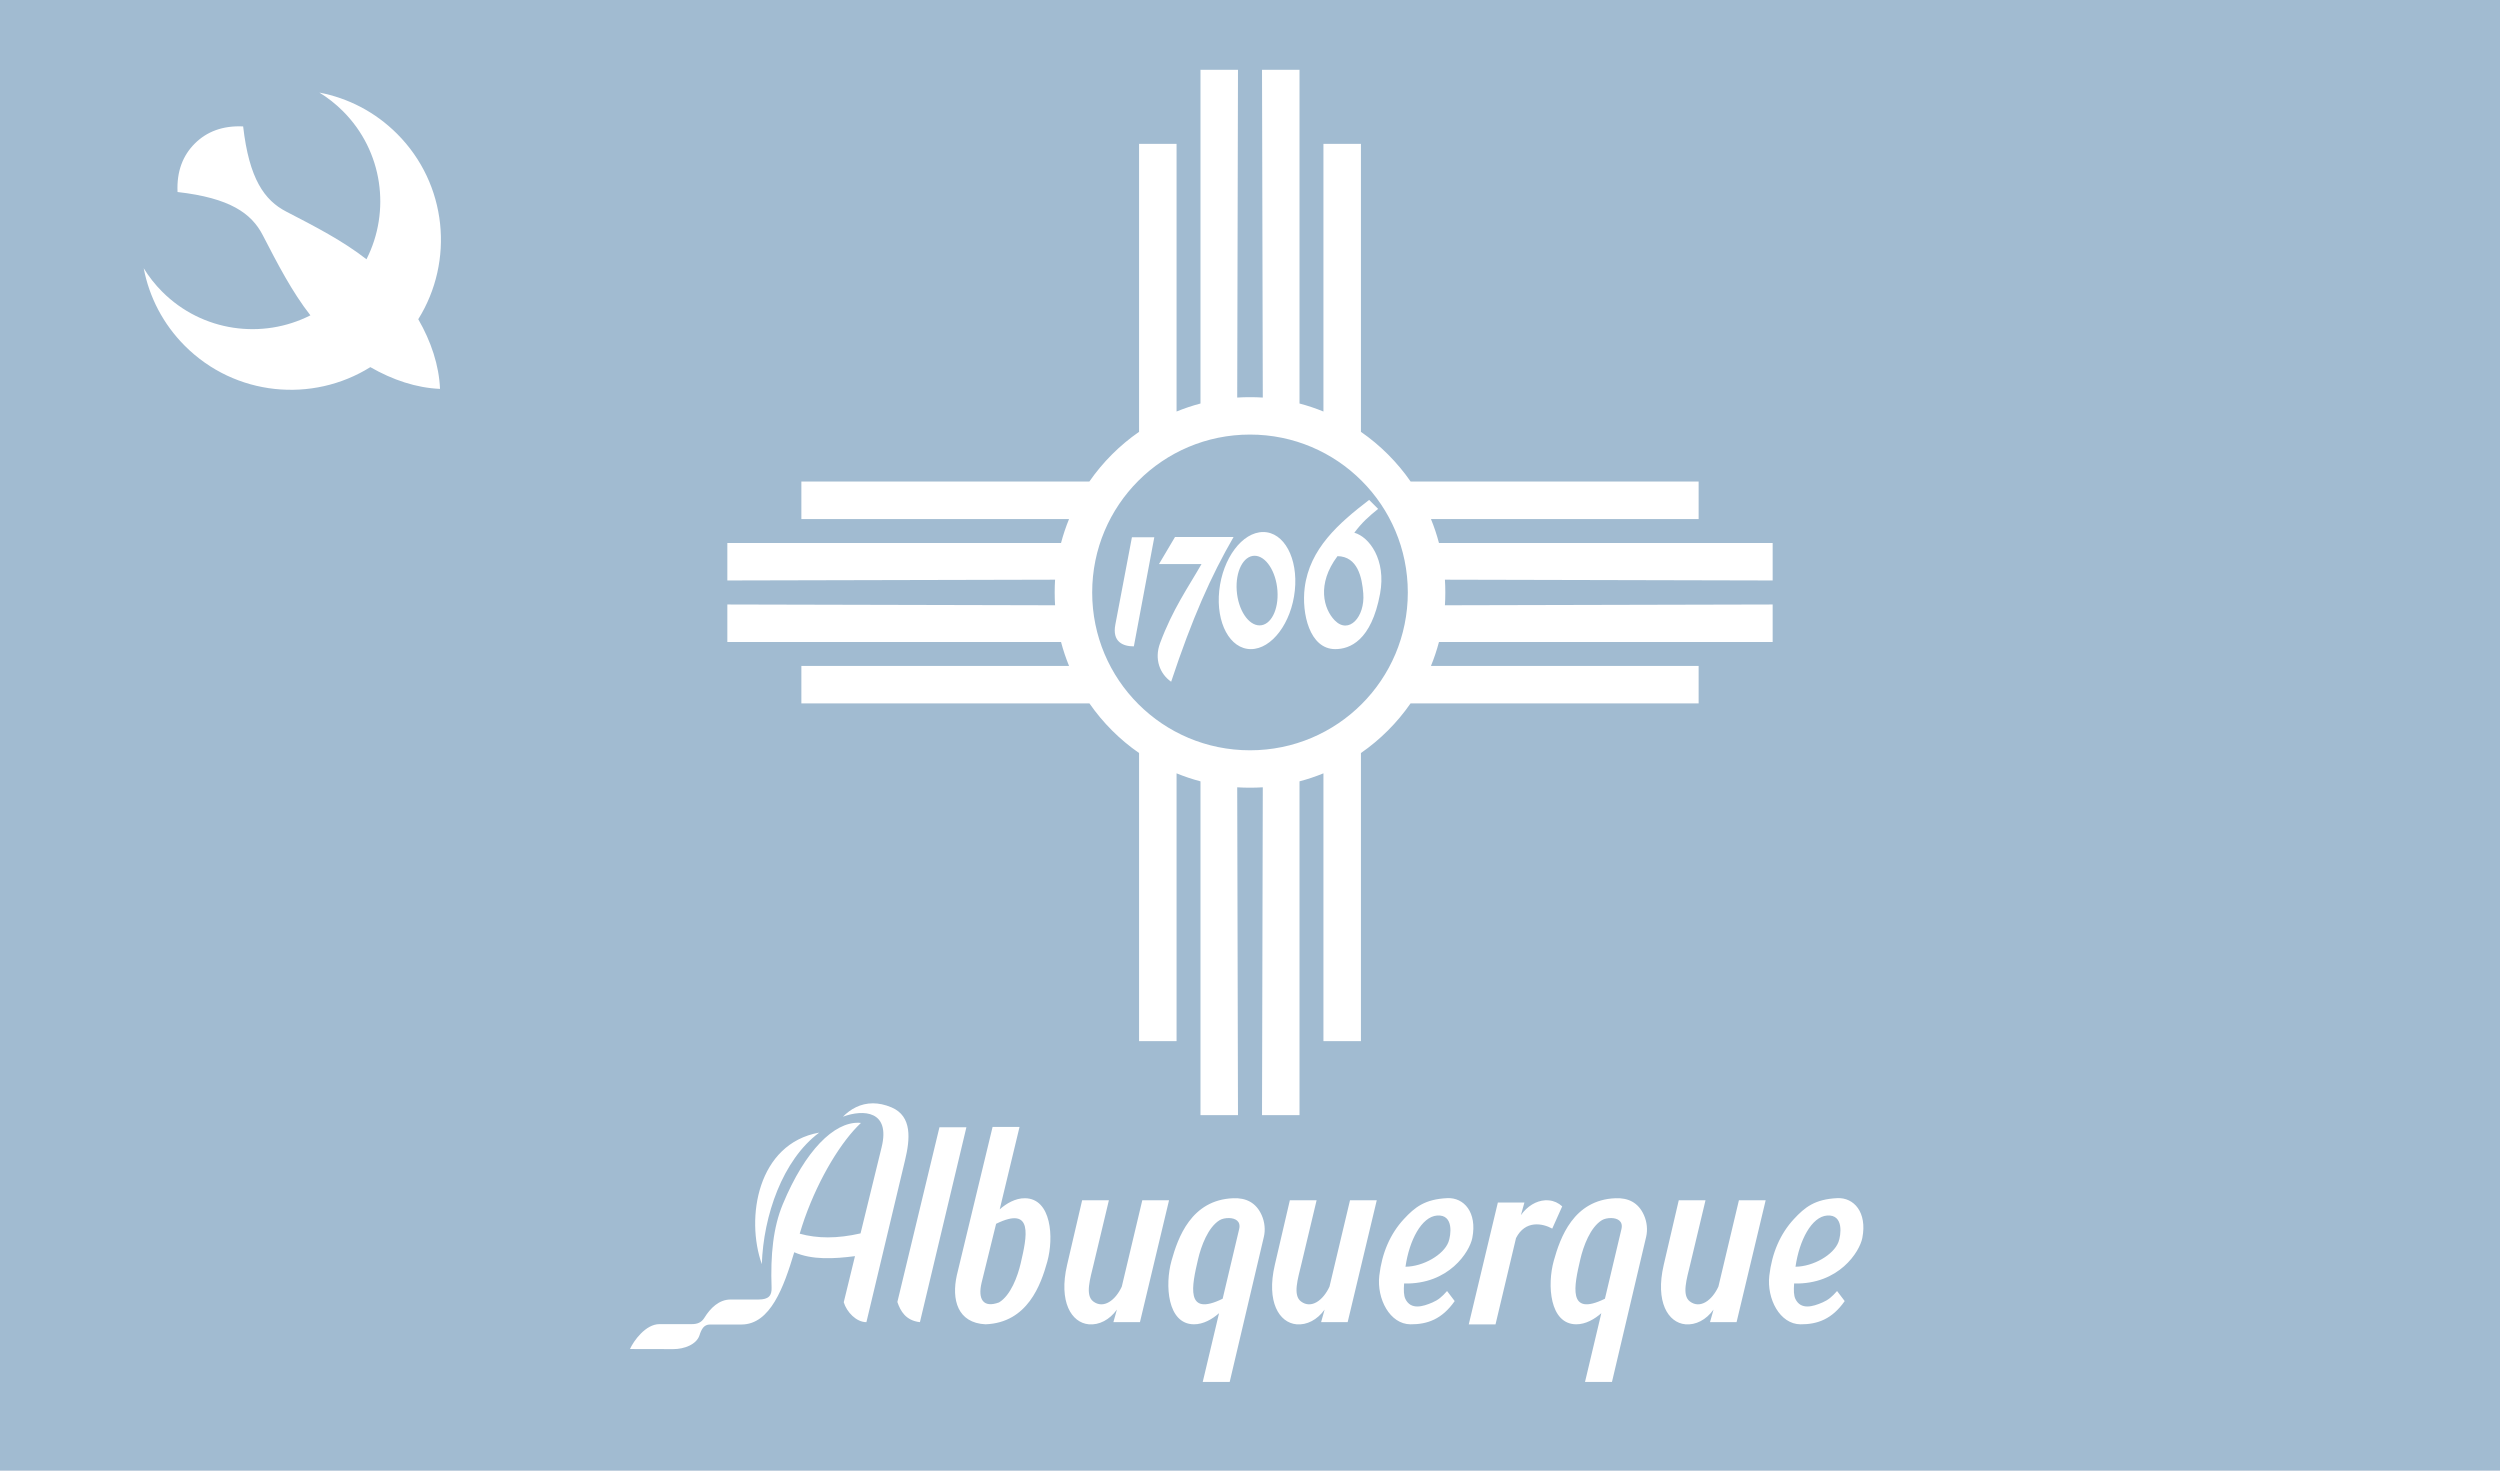
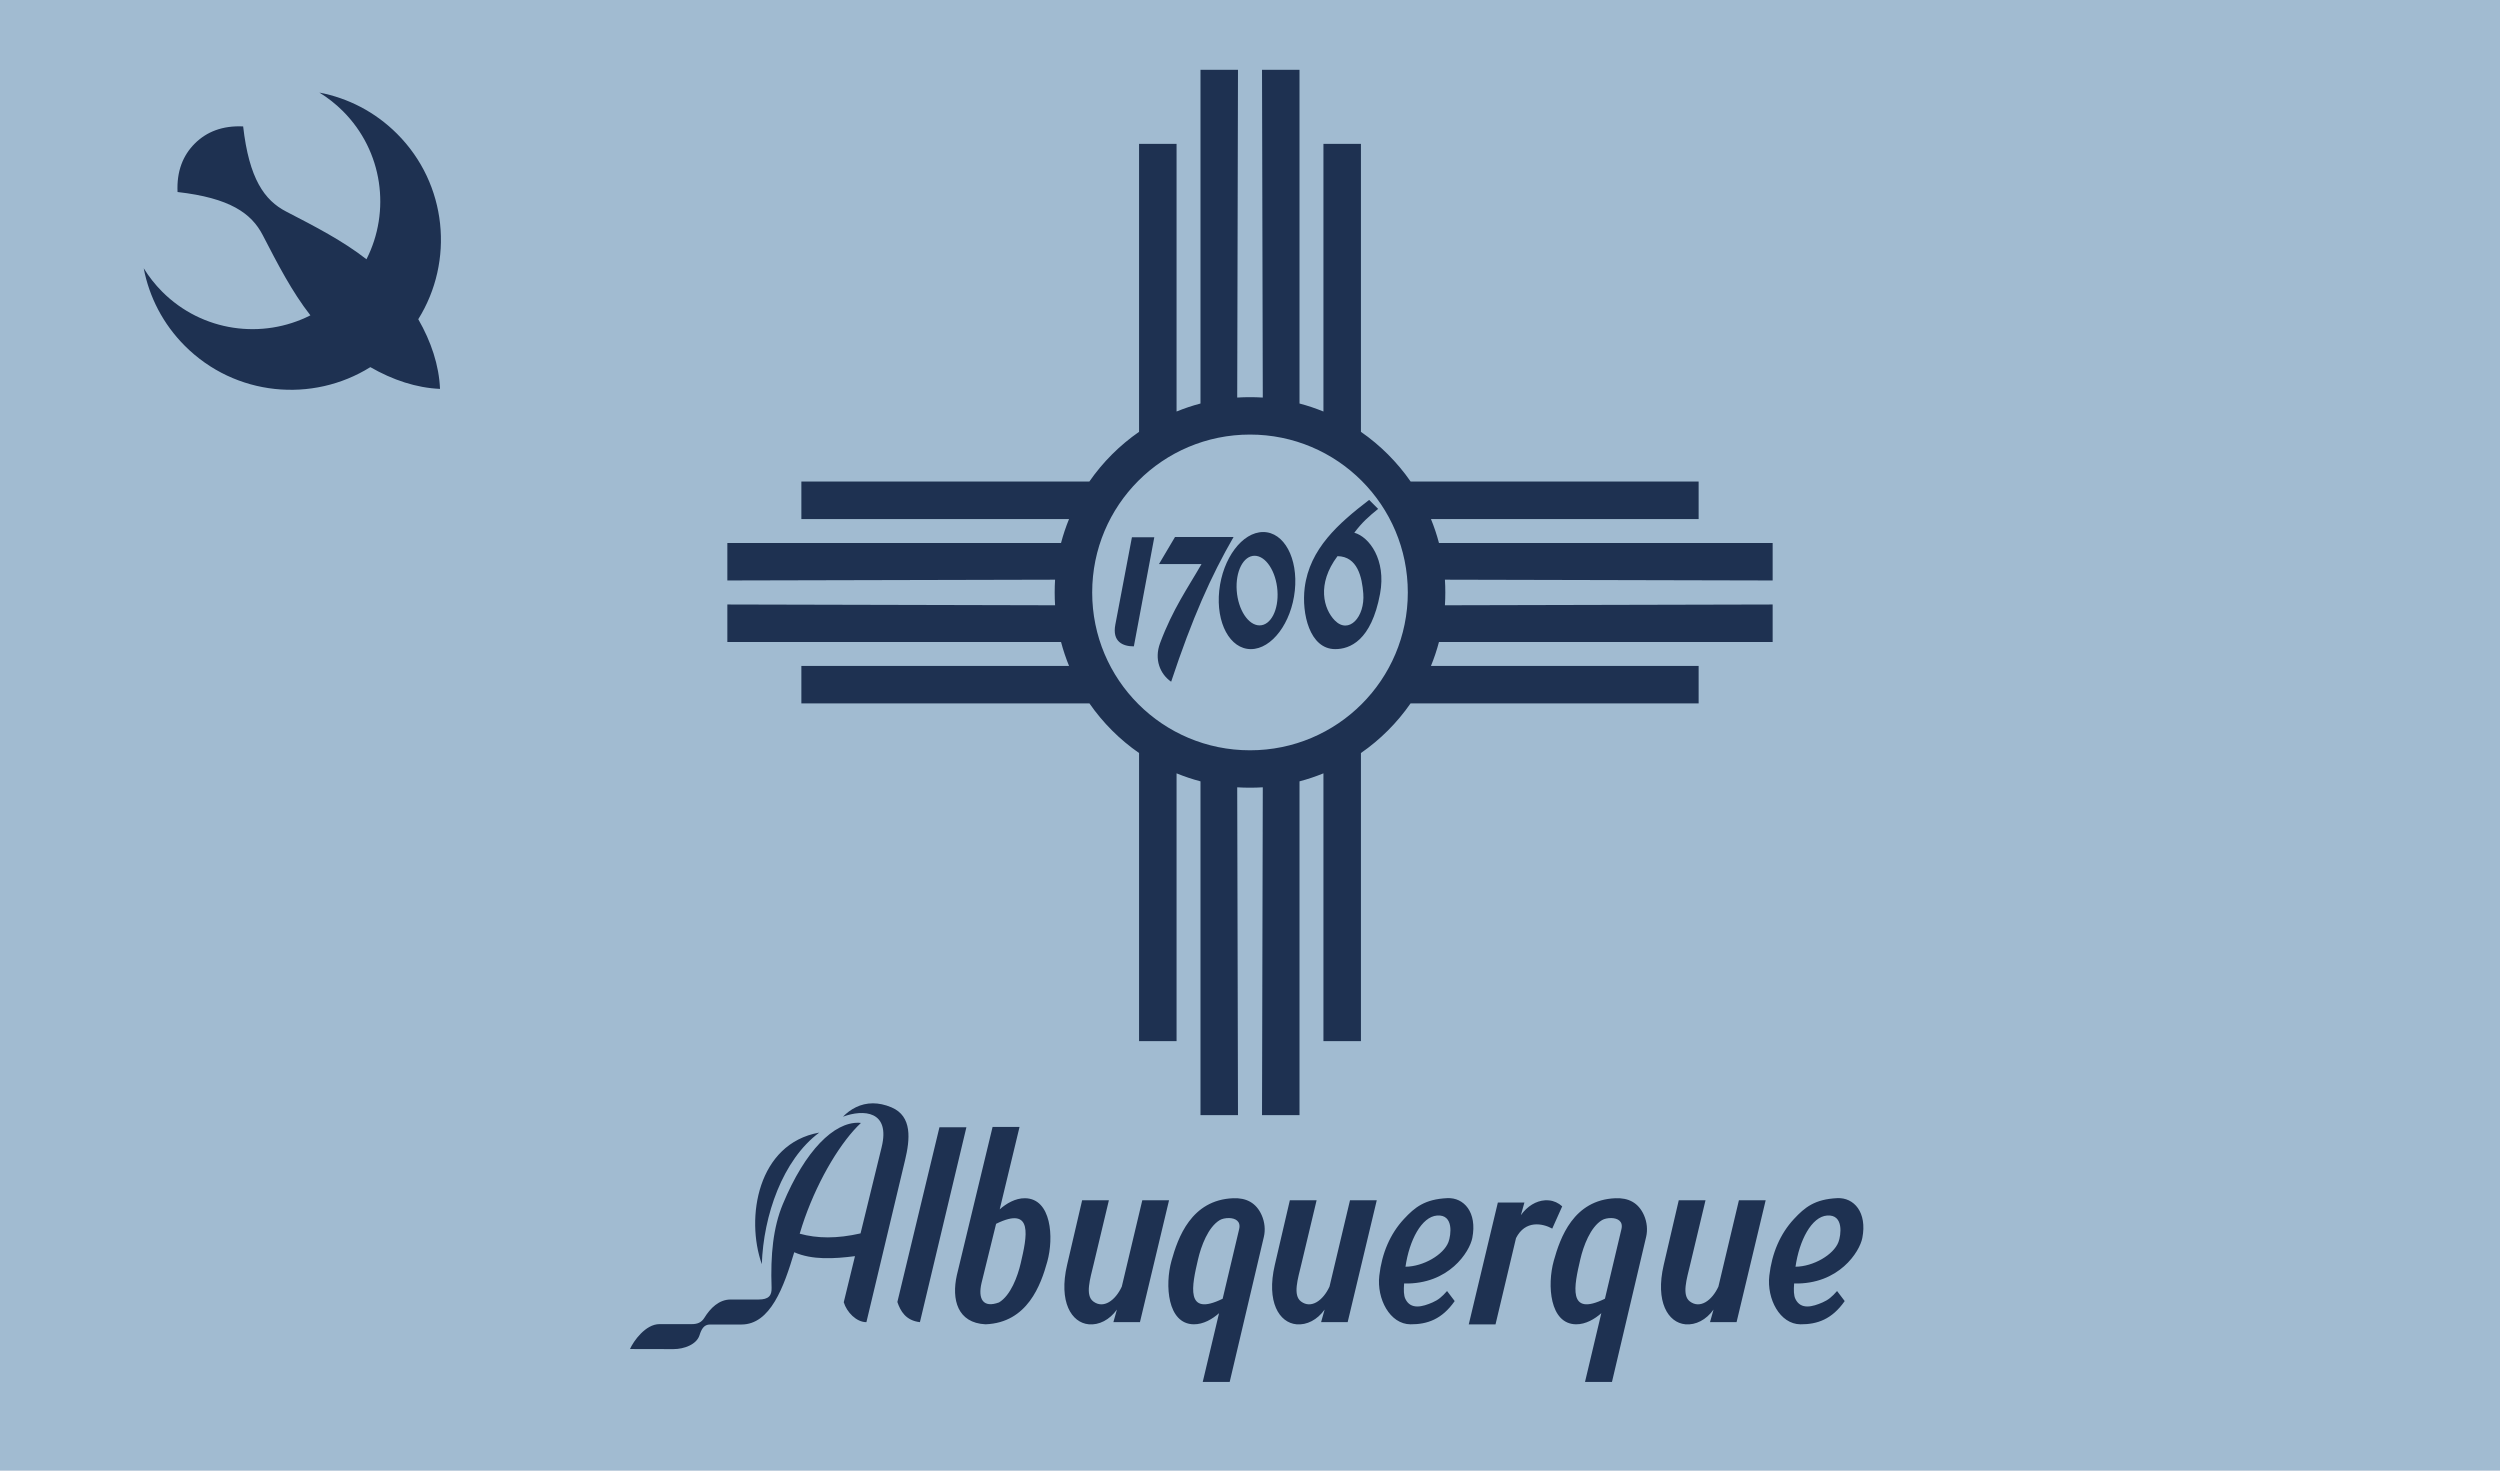
<svg xmlns="http://www.w3.org/2000/svg" id="main" width="800" height="470.59" version="1.1" viewbox="0 0 800 470.59" enable-background="new 0 0 800 470.59" style="width: 800px; height: 470.59px; transform: scale(1);">
  <rect opacity="1" fill="#A1BBD1" fill-opacity="1" stroke="none" stroke-width="1" stroke-linecap="round" stroke-linejoin="miter" stroke-miterlimit="4" stroke-dasharray="none" stroke-opacity="1" id="rect3491" width="800" height="470.59" x="0" y="0" />
-   <path id="path3290" fill="#FFFFFF" fill-rule="evenodd" stroke="none" stroke-width="1px" stroke-linecap="butt" stroke-linejoin="miter" stroke-opacity="1" fill-opacity="1" d="M394.625,383.434 C381.169,383.96 376.926,396.101 374.875,403.469 C372.731,411.17 373.54,423.675 382,423.777 C385.093,423.815 388,422.074 390.094,420.219 L384.875,442.219 L393.5,442.219 L404.438,395.781 C404.955,393.597 404.722,391.076 403.75,388.875 C401.945,384.787 398.687,383.275 394.625,383.434 M393.344,389.781 C395.261,389.835 397.14,390.746 396.531,393.312 L391.25,415.594 C379.117,421.564 381.429,411.352 383.375,402.969 C384.352,398.762 386.578,392.687 390.312,390.438 C391.027,390.007 392.193,389.749 393.344,389.781 M421.312,384.09 L412.75,384.09 L407.938,404.777 C405.179,416.636 409.356,423.269 414.875,423.777 C418.16,424.08 421.545,422.355 423.879,419.066 L422.75,423.09 L431.25,423.09 L440.562,384.09 L432,384.09 L425.442,411.708 C423.414,416.125 419.594,418.941 416.312,416.465 C413.659,414.462 415.31,409.254 416.438,404.527 L421.312,384.09 M516.954,383.434 C503.498,383.96 499.255,396.101 497.204,403.469 C495.061,411.17 495.87,423.675 504.329,423.777 C507.423,423.815 510.33,422.074 512.423,420.219 L507.204,442.219 L515.829,442.219 L526.767,395.781 C527.284,393.597 527.051,391.076 526.079,388.875 C524.275,384.787 521.016,383.275 516.954,383.434 M515.673,389.781 C517.591,389.835 519.469,390.746 518.861,393.312 L513.579,415.594 C501.447,421.564 503.758,411.352 505.704,402.969 C506.681,398.762 508.907,392.687 512.642,390.438 C513.357,390.007 514.523,389.749 515.673,389.781 M545.763,384.09 L537.201,384.09 L532.388,404.777 C529.63,416.636 533.806,423.269 539.326,423.777 C542.611,424.08 545.995,422.355 548.33,419.066 L547.201,423.09 L555.701,423.09 L565.013,384.09 L556.451,384.09 L549.893,411.708 C547.865,416.125 544.044,418.941 540.763,416.465 C538.109,414.462 539.761,409.254 540.888,404.527 L545.763,384.09 M463.125,383.406 C455.939,383.749 452.757,386.313 449.25,390.094 C444.858,394.828 442.2,401.014 441.375,408.219 C440.529,415.604 444.726,423.745 451.375,423.781 C456.76,423.81 461.452,422.155 465.5,416.344 L463.057,413.129 C461.404,415.014 460.24,415.983 458.396,416.784 C455.275,418.141 451.481,419.234 449.74,415.694 C449.174,414.544 449.162,412.843 449.312,410.719 C463.678,411.062 470.276,400.56 471.138,396.152 C472.744,387.933 468.446,383.152 463.125,383.406 M463.5,397.469 C461.951,401.525 455.462,405.303 449.756,405.354 C450.965,396.915 454.901,389.337 459.875,388.969 C465.307,388.566 464.313,395.338 463.5,397.469 M587.929,383.406 C580.744,383.749 577.561,386.313 574.054,390.094 C569.663,394.828 567.004,401.014 566.179,408.219 C565.334,415.604 569.53,423.745 576.179,423.781 C581.564,423.81 586.256,422.155 590.304,416.344 L587.861,413.129 C586.208,415.014 585.044,415.983 583.201,416.784 C580.079,418.141 576.285,419.234 574.544,415.694 C573.979,414.544 573.966,412.843 574.117,410.719 C588.482,411.062 595.08,400.56 595.942,396.152 C597.549,387.933 593.25,383.152 587.929,383.406 M588.304,397.469 C586.756,401.525 580.267,405.303 574.561,405.354 C575.769,396.915 579.706,389.337 584.679,388.969 C590.111,388.566 589.118,395.338 588.304,397.469 M354.844,384.09 L346.282,384.09 L341.469,404.777 C338.711,416.636 342.888,423.269 348.407,423.777 C351.692,424.08 355.077,422.355 357.411,419.066 L356.282,423.09 L364.782,423.09 L374.094,384.09 L365.532,384.09 L358.974,411.708 C356.946,416.125 353.126,418.941 349.844,416.465 C347.19,414.462 348.842,409.254 349.969,404.527 L354.844,384.09 M315.378,423.777 C328.835,423.251 333.077,411.11 335.128,403.743 C337.272,396.041 336.463,383.537 328.003,383.434 C324.91,383.396 322.003,385.137 319.909,386.993 L326.253,360.618 L317.628,360.618 L306.191,408.055 C304.451,415.861 306.381,423.344 315.378,423.777 M314.097,410.524 L318.753,391.618 C330.886,385.647 328.574,395.859 326.628,404.243 C325.652,408.449 323.426,414.524 319.691,416.774 C314.569,418.67 312.883,415.664 314.097,410.524 M287.157,416.638 L300.625,360.715 L309.25,360.715 L294.375,423.09 C289.839,422.571 288.15,419.555 287.157,416.638 M494.438,384.094 C491.557,384.266 488.731,385.966 486.688,388.844 L487.812,384.812 L479.312,384.812 L470,423.812 L478.562,423.812 L485.125,396.188 C488.087,390.367 493.588,391.438 496.719,393.153 L499.906,386.031 C498.686,384.926 497.25,384.269 495.688,384.125 C495.277,384.087 494.849,384.069 494.438,384.094 M279.344,353.062 C275.358,353.057 272.139,354.912 269.75,357.344 C276.334,354.899 284.976,355.426 282.125,367.094 L275.375,394.688 C267.838,396.406 261.512,396.336 255.906,394.781 C256.435,393.023 256.964,391.349 257.5,389.844 C262.215,376.604 269.372,365.062 275.5,359.344 C275.251,359.315 275.003,359.287 274.75,359.281 C266.922,359.092 257.689,368.039 250.5,385.344 C247.422,392.754 246.529,401.532 246.906,412.062 C246.998,414.613 245.961,415.844 242.75,415.844 L233.812,415.844 C230.061,415.844 227.313,418.609 225.406,421.688 C224.458,423.218 223.152,423.719 221.406,423.719 L211.031,423.719 C206.578,423.719 202.74,429.124 201.594,431.688 L215.438,431.719 C218.962,431.727 222.904,430.227 223.844,427.281 C224.458,425.355 225.234,423.844 227.188,423.844 L237.25,423.844 C246.54,423.844 250.831,411.829 254.156,400.719 C259.907,403.236 266.88,402.829 273.594,401.969 L270,416.719 C270.942,419.86 274.014,423.094 277.25,423.094 L289.625,371.219 C291.179,364.703 292.034,357.199 285.25,354.344 C283.13,353.451 281.156,353.065 279.344,353.062 M243.781,404.531 C244.307,389.046 250.376,371.201 262.153,362.431 C242.396,365.956 238.533,389.724 243.781,404.531z" />
-   <path opacity="1" fill="#FFFFFF" fill-opacity="1" fill-rule="evenodd" stroke="none" stroke-width="1px" stroke-linecap="butt" stroke-linejoin="miter" stroke-opacity="1" d="M140.805,124.443 C140.49,116.896 137.957,109.293 133.844,102.147 C145.406,83.623 143.157,58.913 127.061,42.816 C120.007,35.762 111.32,31.367 102.201,29.624 C104.882,31.27 107.415,33.247 109.737,35.569 C122.56,48.392 125.061,67.623 117.272,82.967 C109.718,77.067 100.887,72.516 91.573,67.698 C84.624,64.103 79.718,57.218 77.806,40.452 C71.216,40.15 66.128,42.142 62.316,45.954 C58.504,49.766 56.512,54.854 56.814,61.444 C73.58,63.356 80.465,68.262 84.06,75.211 C88.878,84.525 93.429,93.356 99.329,100.91 C83.985,108.699 64.754,106.198 51.931,93.374 C49.609,91.053 47.632,88.52 45.986,85.839 C47.729,94.957 52.124,103.645 59.178,110.699 C75.275,126.795 99.985,129.044 118.509,117.482 C125.655,121.595 133.258,124.127 140.805,124.443z" id="path3404" />
-   <path opacity="1" fill="#FFFFFF" fill-opacity="1" stroke="none" stroke-width="11.788" stroke-linecap="round" stroke-linejoin="miter" stroke-miterlimit="4" stroke-dasharray="none" stroke-opacity="1" d="M384.156,22.344 L384.156,129.125 C381.528,129.815 378.982,130.674 376.5,131.688 L376.5,46.031 L364.5,46.031 L364.5,138.188 C358.293,142.49 352.897,147.887 348.594,154.094 L256.438,154.094 L256.438,166.094 L342.094,166.094 C341.081,168.576 340.222,171.122 339.531,173.75 L232.75,173.75 L232.75,185.75 L337.625,185.5 C337.537,186.853 337.5,188.22 337.5,189.594 C337.5,190.968 337.537,192.335 337.625,193.688 L232.75,193.438 L232.75,205.438 L339.531,205.438 C340.222,208.065 341.081,210.612 342.094,213.094 L256.438,213.094 L256.438,225.094 L348.625,225.094 C352.926,231.289 358.3,236.674 364.5,240.969 L364.5,333.156 L376.5,333.156 L376.5,247.469 C378.982,248.481 381.528,249.342 384.156,250.031 L384.156,356.844 L396.156,356.844 L395.906,251.938 C397.259,252.025 398.626,252.062 400,252.062 C401.374,252.062 402.741,252.025 404.094,251.938 L403.844,356.844 L415.844,356.844 L415.844,250.031 C418.472,249.342 421.018,248.481 423.5,247.469 L423.5,333.156 L435.5,333.156 L435.5,240.969 C441.7,236.674 447.074,231.289 451.375,225.094 L543.562,225.094 L543.562,213.094 L457.906,213.094 C458.919,210.612 459.778,208.065 460.469,205.438 L567.25,205.438 L567.25,193.438 L462.375,193.688 C462.463,192.335 462.5,190.968 462.5,189.594 C462.5,188.22 462.463,186.853 462.375,185.5 L567.25,185.75 L567.25,173.75 L460.469,173.75 C459.778,171.122 458.919,168.576 457.906,166.094 L543.562,166.094 L543.562,154.094 L451.406,154.094 C447.103,147.887 441.707,142.49 435.5,138.188 L435.5,46.031 L423.5,46.031 L423.5,131.688 C421.018,130.674 418.472,129.815 415.844,129.125 L415.844,22.344 L403.844,22.344 L404.094,127.219 C402.741,127.131 401.374,127.094 400,127.094 C398.626,127.094 397.259,127.131 395.906,127.219 L396.156,22.344 L384.156,22.344 M400,139.062 C427.942,139.062 450.5,161.652 450.5,189.594 C450.5,217.535 427.942,240.094 400,240.094 C372.058,240.094 349.5,217.535 349.5,189.594 C349.5,161.652 372.058,139.062 400,139.062" id="path3423" />
-   <path id="path3458" fill="#FFFFFF" fill-rule="evenodd" stroke="none" stroke-width="1px" stroke-linecap="butt" stroke-linejoin="miter" stroke-opacity="1" fill-opacity="1" d="M371.231,205.779 C369.295,210.958 371.19,215.679 374.767,218.153 C381.539,197.753 387.507,184.369 394.742,171.837 L376.004,171.837 L370.878,180.499 L384.489,180.499 C380.07,188.198 375.315,194.854 371.231,205.779 M404.219,170.25 C397.538,170.25 391.246,178.656 390.156,189 C389.066,199.344 393.601,207.719 400.281,207.719 C406.962,207.719 413.254,199.344 414.344,189 C415.434,178.656 410.899,170.25 404.219,170.25 M401.469,177.844 C405.068,177.844 408.341,182.852 408.781,189 C409.221,195.148 406.662,200.125 403.062,200.125 C399.463,200.125 396.19,195.148 395.75,189 C395.31,182.852 397.87,177.844 401.469,177.844 M438.125,159.969 C428.355,167.456 419.054,175.601 417.5,188.094 C416.48,196.296 419.068,207.703 427.25,207.719 C431.87,207.728 438.826,205.125 441.625,189.969 C443.627,179.13 438.156,171.791 433.375,170.469 C435.939,167.092 437.875,165.385 441,162.844 L438.125,159.969 M436.25,189.906 C436.835,197.468 431.607,203.104 427.125,198.531 C423.587,194.921 421.25,186.947 428,177.969 C434.447,178.065 435.853,184.765 436.25,189.906 M362.834,206.839 L369.375,171.926 L362.215,171.926 L356.905,199.893 C355.865,205.371 359.311,206.839 362.834,206.839z" />
+   <path id="path3290" fill="#1e3151" fill-rule="evenodd" stroke="none" stroke-width="1px" stroke-linecap="butt" stroke-linejoin="miter" stroke-opacity="1" fill-opacity="1" d="M394.625,383.434 C381.169,383.96 376.926,396.101 374.875,403.469 C372.731,411.17 373.54,423.675 382,423.777 C385.093,423.815 388,422.074 390.094,420.219 L384.875,442.219 L393.5,442.219 L404.438,395.781 C404.955,393.597 404.722,391.076 403.75,388.875 C401.945,384.787 398.687,383.275 394.625,383.434 M393.344,389.781 C395.261,389.835 397.14,390.746 396.531,393.312 L391.25,415.594 C379.117,421.564 381.429,411.352 383.375,402.969 C384.352,398.762 386.578,392.687 390.312,390.438 C391.027,390.007 392.193,389.749 393.344,389.781 M421.312,384.09 L412.75,384.09 L407.938,404.777 C405.179,416.636 409.356,423.269 414.875,423.777 C418.16,424.08 421.545,422.355 423.879,419.066 L422.75,423.09 L431.25,423.09 L440.562,384.09 L432,384.09 L425.442,411.708 C423.414,416.125 419.594,418.941 416.312,416.465 C413.659,414.462 415.31,409.254 416.438,404.527 L421.312,384.09 M516.954,383.434 C503.498,383.96 499.255,396.101 497.204,403.469 C495.061,411.17 495.87,423.675 504.329,423.777 C507.423,423.815 510.33,422.074 512.423,420.219 L507.204,442.219 L515.829,442.219 L526.767,395.781 C527.284,393.597 527.051,391.076 526.079,388.875 C524.275,384.787 521.016,383.275 516.954,383.434 M515.673,389.781 C517.591,389.835 519.469,390.746 518.861,393.312 L513.579,415.594 C501.447,421.564 503.758,411.352 505.704,402.969 C506.681,398.762 508.907,392.687 512.642,390.438 C513.357,390.007 514.523,389.749 515.673,389.781 M545.763,384.09 L537.201,384.09 L532.388,404.777 C529.63,416.636 533.806,423.269 539.326,423.777 C542.611,424.08 545.995,422.355 548.33,419.066 L547.201,423.09 L555.701,423.09 L565.013,384.09 L556.451,384.09 L549.893,411.708 C547.865,416.125 544.044,418.941 540.763,416.465 C538.109,414.462 539.761,409.254 540.888,404.527 L545.763,384.09 M463.125,383.406 C455.939,383.749 452.757,386.313 449.25,390.094 C444.858,394.828 442.2,401.014 441.375,408.219 C440.529,415.604 444.726,423.745 451.375,423.781 C456.76,423.81 461.452,422.155 465.5,416.344 L463.057,413.129 C461.404,415.014 460.24,415.983 458.396,416.784 C455.275,418.141 451.481,419.234 449.74,415.694 C449.174,414.544 449.162,412.843 449.312,410.719 C463.678,411.062 470.276,400.56 471.138,396.152 C472.744,387.933 468.446,383.152 463.125,383.406 M463.5,397.469 C461.951,401.525 455.462,405.303 449.756,405.354 C450.965,396.915 454.901,389.337 459.875,388.969 C465.307,388.566 464.313,395.338 463.5,397.469 M587.929,383.406 C580.744,383.749 577.561,386.313 574.054,390.094 C569.663,394.828 567.004,401.014 566.179,408.219 C565.334,415.604 569.53,423.745 576.179,423.781 C581.564,423.81 586.256,422.155 590.304,416.344 L587.861,413.129 C586.208,415.014 585.044,415.983 583.201,416.784 C580.079,418.141 576.285,419.234 574.544,415.694 C573.979,414.544 573.966,412.843 574.117,410.719 C588.482,411.062 595.08,400.56 595.942,396.152 C597.549,387.933 593.25,383.152 587.929,383.406 M588.304,397.469 C586.756,401.525 580.267,405.303 574.561,405.354 C575.769,396.915 579.706,389.337 584.679,388.969 C590.111,388.566 589.118,395.338 588.304,397.469 M354.844,384.09 L346.282,384.09 L341.469,404.777 C338.711,416.636 342.888,423.269 348.407,423.777 C351.692,424.08 355.077,422.355 357.411,419.066 L356.282,423.09 L364.782,423.09 L374.094,384.09 L365.532,384.09 L358.974,411.708 C356.946,416.125 353.126,418.941 349.844,416.465 C347.19,414.462 348.842,409.254 349.969,404.527 L354.844,384.09 M315.378,423.777 C328.835,423.251 333.077,411.11 335.128,403.743 C337.272,396.041 336.463,383.537 328.003,383.434 C324.91,383.396 322.003,385.137 319.909,386.993 L326.253,360.618 L317.628,360.618 L306.191,408.055 C304.451,415.861 306.381,423.344 315.378,423.777 M314.097,410.524 L318.753,391.618 C330.886,385.647 328.574,395.859 326.628,404.243 C325.652,408.449 323.426,414.524 319.691,416.774 C314.569,418.67 312.883,415.664 314.097,410.524 M287.157,416.638 L300.625,360.715 L309.25,360.715 L294.375,423.09 C289.839,422.571 288.15,419.555 287.157,416.638 M494.438,384.094 C491.557,384.266 488.731,385.966 486.688,388.844 L487.812,384.812 L479.312,384.812 L470,423.812 L478.562,423.812 L485.125,396.188 C488.087,390.367 493.588,391.438 496.719,393.153 L499.906,386.031 C498.686,384.926 497.25,384.269 495.688,384.125 C495.277,384.087 494.849,384.069 494.438,384.094 M279.344,353.062 C275.358,353.057 272.139,354.912 269.75,357.344 C276.334,354.899 284.976,355.426 282.125,367.094 L275.375,394.688 C267.838,396.406 261.512,396.336 255.906,394.781 C256.435,393.023 256.964,391.349 257.5,389.844 C262.215,376.604 269.372,365.062 275.5,359.344 C275.251,359.315 275.003,359.287 274.75,359.281 C266.922,359.092 257.689,368.039 250.5,385.344 C247.422,392.754 246.529,401.532 246.906,412.062 C246.998,414.613 245.961,415.844 242.75,415.844 L233.812,415.844 C230.061,415.844 227.313,418.609 225.406,421.688 C224.458,423.218 223.152,423.719 221.406,423.719 L211.031,423.719 C206.578,423.719 202.74,429.124 201.594,431.688 L215.438,431.719 C218.962,431.727 222.904,430.227 223.844,427.281 C224.458,425.355 225.234,423.844 227.188,423.844 L237.25,423.844 C246.54,423.844 250.831,411.829 254.156,400.719 C259.907,403.236 266.88,402.829 273.594,401.969 L270,416.719 C270.942,419.86 274.014,423.094 277.25,423.094 L289.625,371.219 C291.179,364.703 292.034,357.199 285.25,354.344 C283.13,353.451 281.156,353.065 279.344,353.062 M243.781,404.531 C244.307,389.046 250.376,371.201 262.153,362.431 C242.396,365.956 238.533,389.724 243.781,404.531z" />
+   <path opacity="1" fill="#1e3151" fill-opacity="1" fill-rule="evenodd" stroke="none" stroke-width="1px" stroke-linecap="butt" stroke-linejoin="miter" stroke-opacity="1" d="M140.805,124.443 C140.49,116.896 137.957,109.293 133.844,102.147 C145.406,83.623 143.157,58.913 127.061,42.816 C120.007,35.762 111.32,31.367 102.201,29.624 C104.882,31.27 107.415,33.247 109.737,35.569 C122.56,48.392 125.061,67.623 117.272,82.967 C109.718,77.067 100.887,72.516 91.573,67.698 C84.624,64.103 79.718,57.218 77.806,40.452 C71.216,40.15 66.128,42.142 62.316,45.954 C58.504,49.766 56.512,54.854 56.814,61.444 C73.58,63.356 80.465,68.262 84.06,75.211 C88.878,84.525 93.429,93.356 99.329,100.91 C83.985,108.699 64.754,106.198 51.931,93.374 C49.609,91.053 47.632,88.52 45.986,85.839 C47.729,94.957 52.124,103.645 59.178,110.699 C75.275,126.795 99.985,129.044 118.509,117.482 C125.655,121.595 133.258,124.127 140.805,124.443z" id="path3404" />
+   <path opacity="1" fill="#1e3151" fill-opacity="1" stroke="none" stroke-width="11.788" stroke-linecap="round" stroke-linejoin="miter" stroke-miterlimit="4" stroke-dasharray="none" stroke-opacity="1" d="M384.156,22.344 L384.156,129.125 C381.528,129.815 378.982,130.674 376.5,131.688 L376.5,46.031 L364.5,46.031 L364.5,138.188 C358.293,142.49 352.897,147.887 348.594,154.094 L256.438,154.094 L256.438,166.094 L342.094,166.094 C341.081,168.576 340.222,171.122 339.531,173.75 L232.75,173.75 L232.75,185.75 L337.625,185.5 C337.537,186.853 337.5,188.22 337.5,189.594 C337.5,190.968 337.537,192.335 337.625,193.688 L232.75,193.438 L232.75,205.438 L339.531,205.438 C340.222,208.065 341.081,210.612 342.094,213.094 L256.438,213.094 L256.438,225.094 L348.625,225.094 C352.926,231.289 358.3,236.674 364.5,240.969 L364.5,333.156 L376.5,333.156 L376.5,247.469 C378.982,248.481 381.528,249.342 384.156,250.031 L384.156,356.844 L396.156,356.844 L395.906,251.938 C397.259,252.025 398.626,252.062 400,252.062 C401.374,252.062 402.741,252.025 404.094,251.938 L403.844,356.844 L415.844,356.844 L415.844,250.031 C418.472,249.342 421.018,248.481 423.5,247.469 L423.5,333.156 L435.5,333.156 L435.5,240.969 C441.7,236.674 447.074,231.289 451.375,225.094 L543.562,225.094 L543.562,213.094 L457.906,213.094 C458.919,210.612 459.778,208.065 460.469,205.438 L567.25,205.438 L567.25,193.438 L462.375,193.688 C462.463,192.335 462.5,190.968 462.5,189.594 C462.5,188.22 462.463,186.853 462.375,185.5 L567.25,185.75 L567.25,173.75 L460.469,173.75 C459.778,171.122 458.919,168.576 457.906,166.094 L543.562,166.094 L543.562,154.094 L451.406,154.094 C447.103,147.887 441.707,142.49 435.5,138.188 L435.5,46.031 L423.5,46.031 L423.5,131.688 C421.018,130.674 418.472,129.815 415.844,129.125 L415.844,22.344 L403.844,22.344 L404.094,127.219 C402.741,127.131 401.374,127.094 400,127.094 C398.626,127.094 397.259,127.131 395.906,127.219 L396.156,22.344 L384.156,22.344 M400,139.062 C427.942,139.062 450.5,161.652 450.5,189.594 C450.5,217.535 427.942,240.094 400,240.094 C372.058,240.094 349.5,217.535 349.5,189.594 C349.5,161.652 372.058,139.062 400,139.062" id="path3423" />
+   <path id="path3458" fill="#1e3151" fill-rule="evenodd" stroke="none" stroke-width="1px" stroke-linecap="butt" stroke-linejoin="miter" stroke-opacity="1" fill-opacity="1" d="M371.231,205.779 C369.295,210.958 371.19,215.679 374.767,218.153 C381.539,197.753 387.507,184.369 394.742,171.837 L376.004,171.837 L370.878,180.499 L384.489,180.499 C380.07,188.198 375.315,194.854 371.231,205.779 M404.219,170.25 C397.538,170.25 391.246,178.656 390.156,189 C389.066,199.344 393.601,207.719 400.281,207.719 C406.962,207.719 413.254,199.344 414.344,189 C415.434,178.656 410.899,170.25 404.219,170.25 M401.469,177.844 C405.068,177.844 408.341,182.852 408.781,189 C409.221,195.148 406.662,200.125 403.062,200.125 C399.463,200.125 396.19,195.148 395.75,189 C395.31,182.852 397.87,177.844 401.469,177.844 M438.125,159.969 C428.355,167.456 419.054,175.601 417.5,188.094 C416.48,196.296 419.068,207.703 427.25,207.719 C431.87,207.728 438.826,205.125 441.625,189.969 C443.627,179.13 438.156,171.791 433.375,170.469 C435.939,167.092 437.875,165.385 441,162.844 L438.125,159.969 M436.25,189.906 C436.835,197.468 431.607,203.104 427.125,198.531 C423.587,194.921 421.25,186.947 428,177.969 C434.447,178.065 435.853,184.765 436.25,189.906 M362.834,206.839 L369.375,171.926 L362.215,171.926 L356.905,199.893 C355.865,205.371 359.311,206.839 362.834,206.839z" />
</svg>
